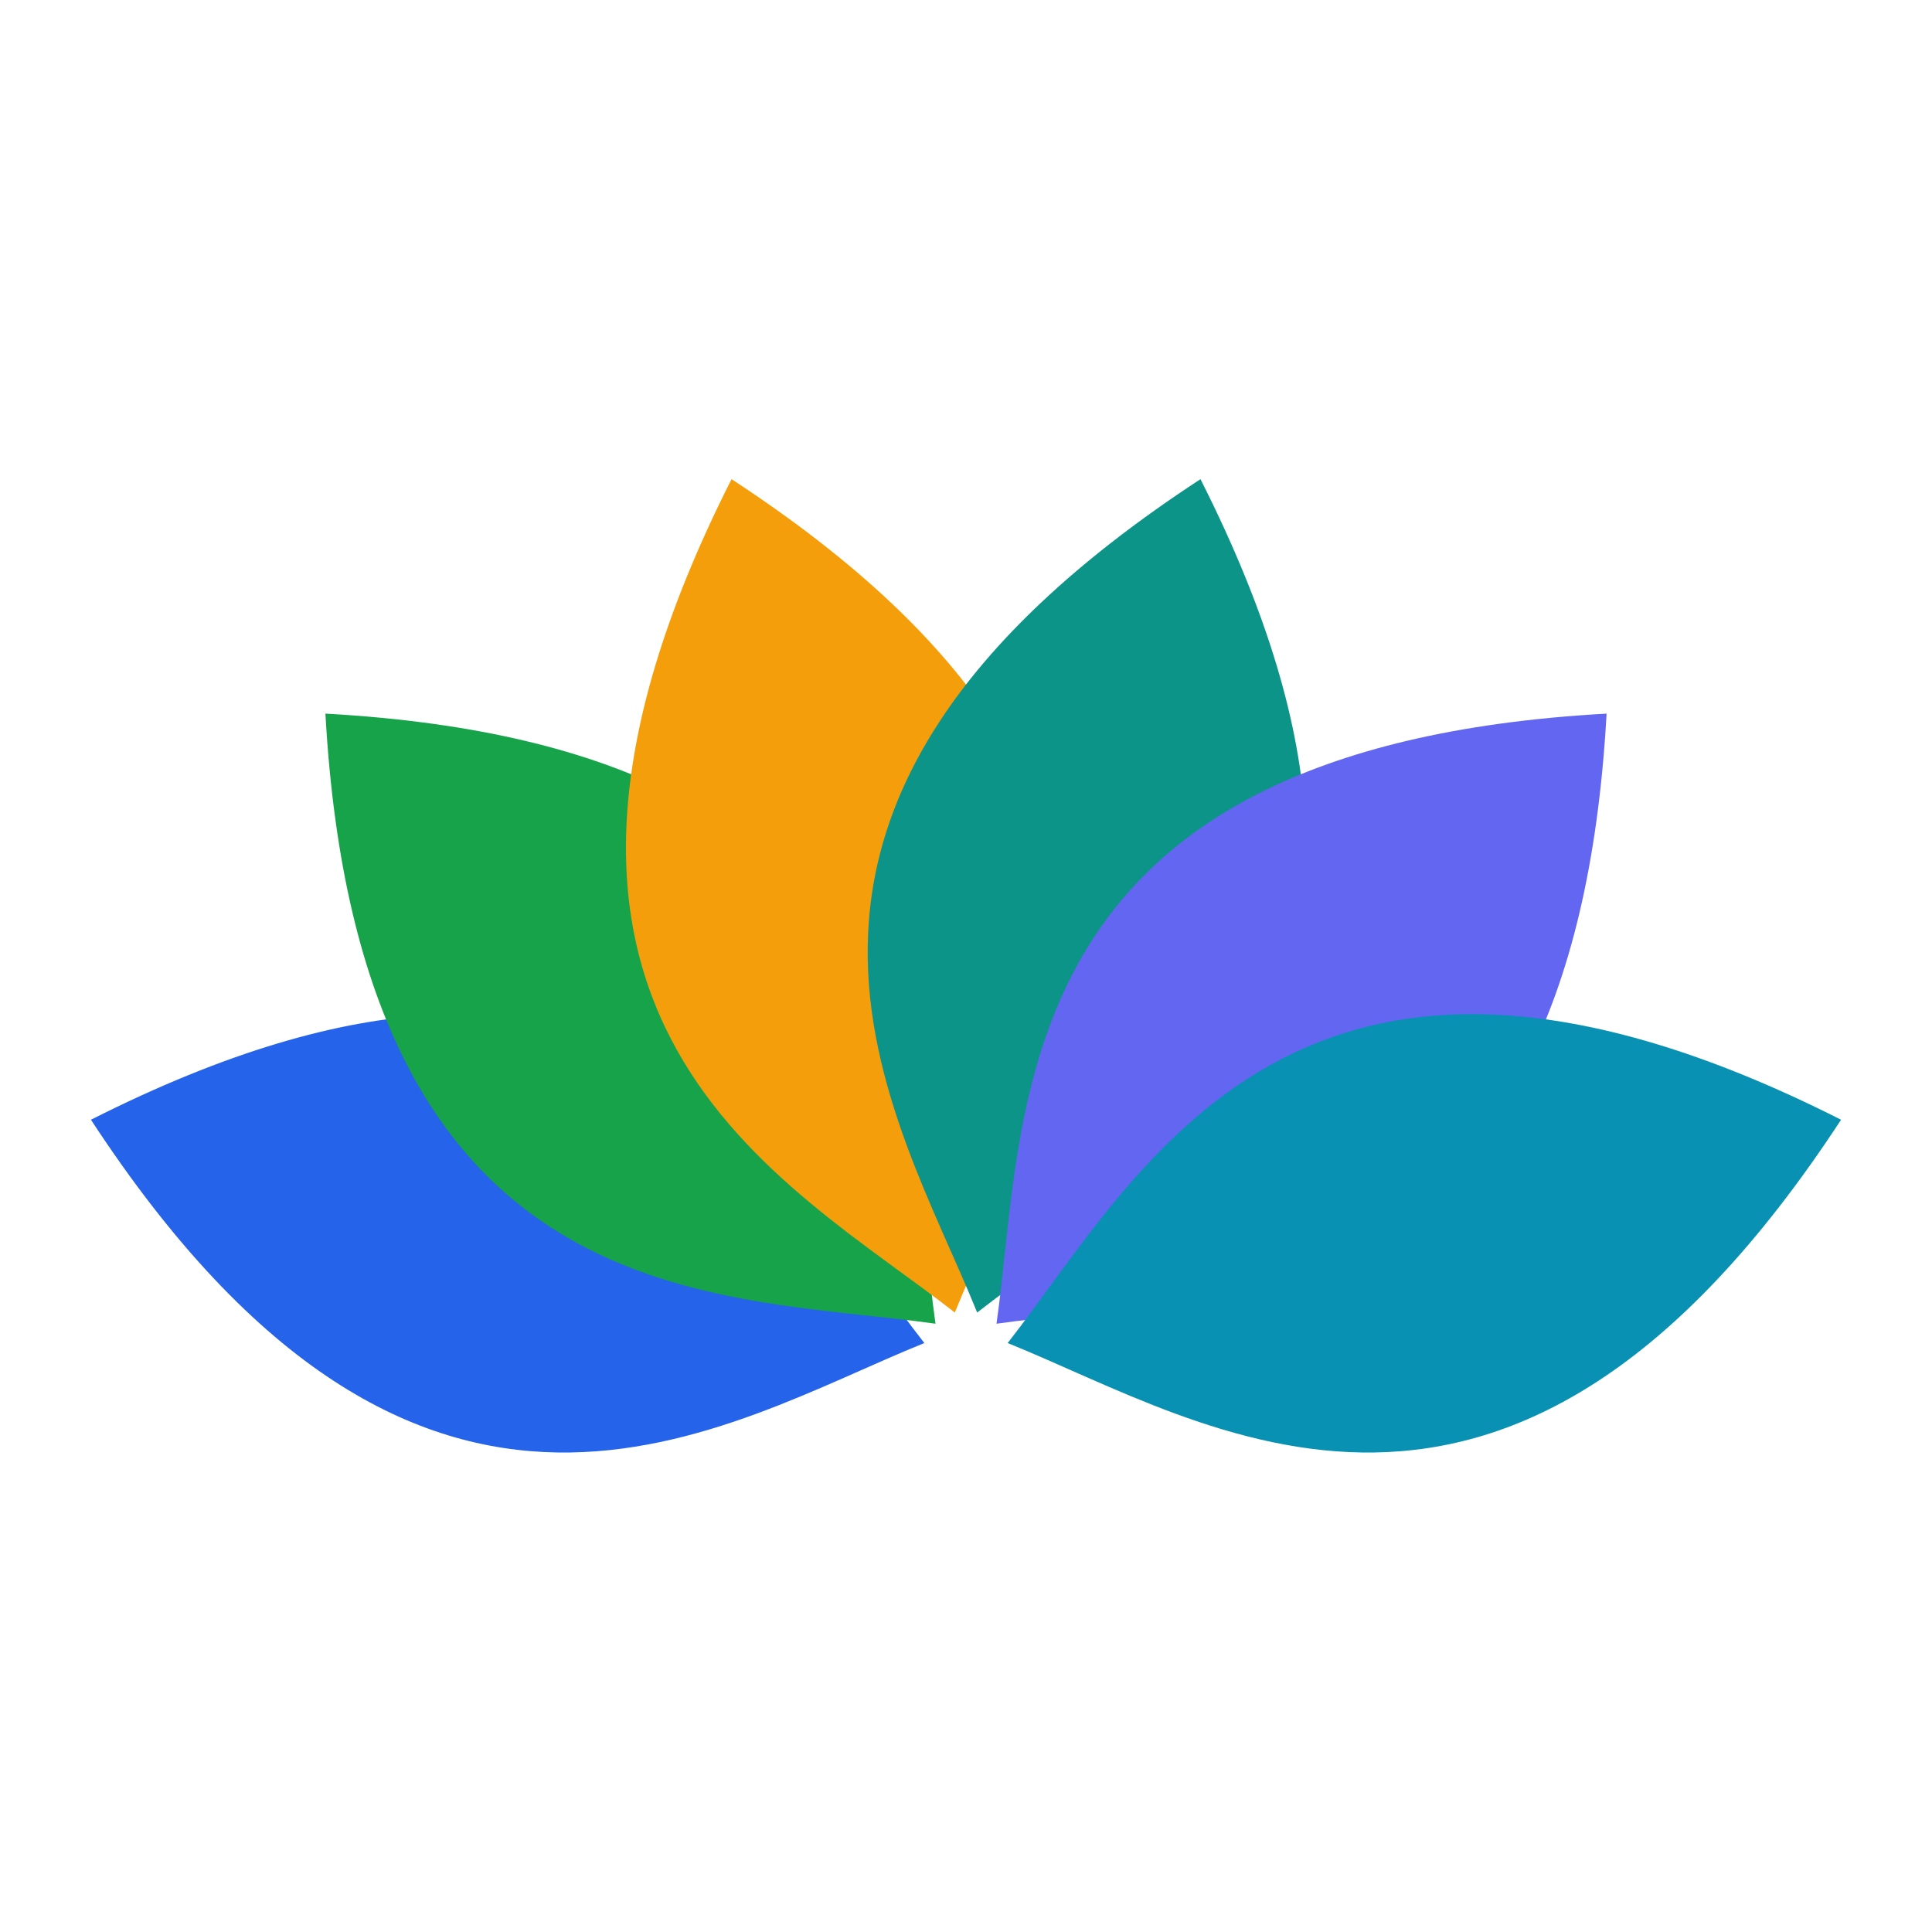
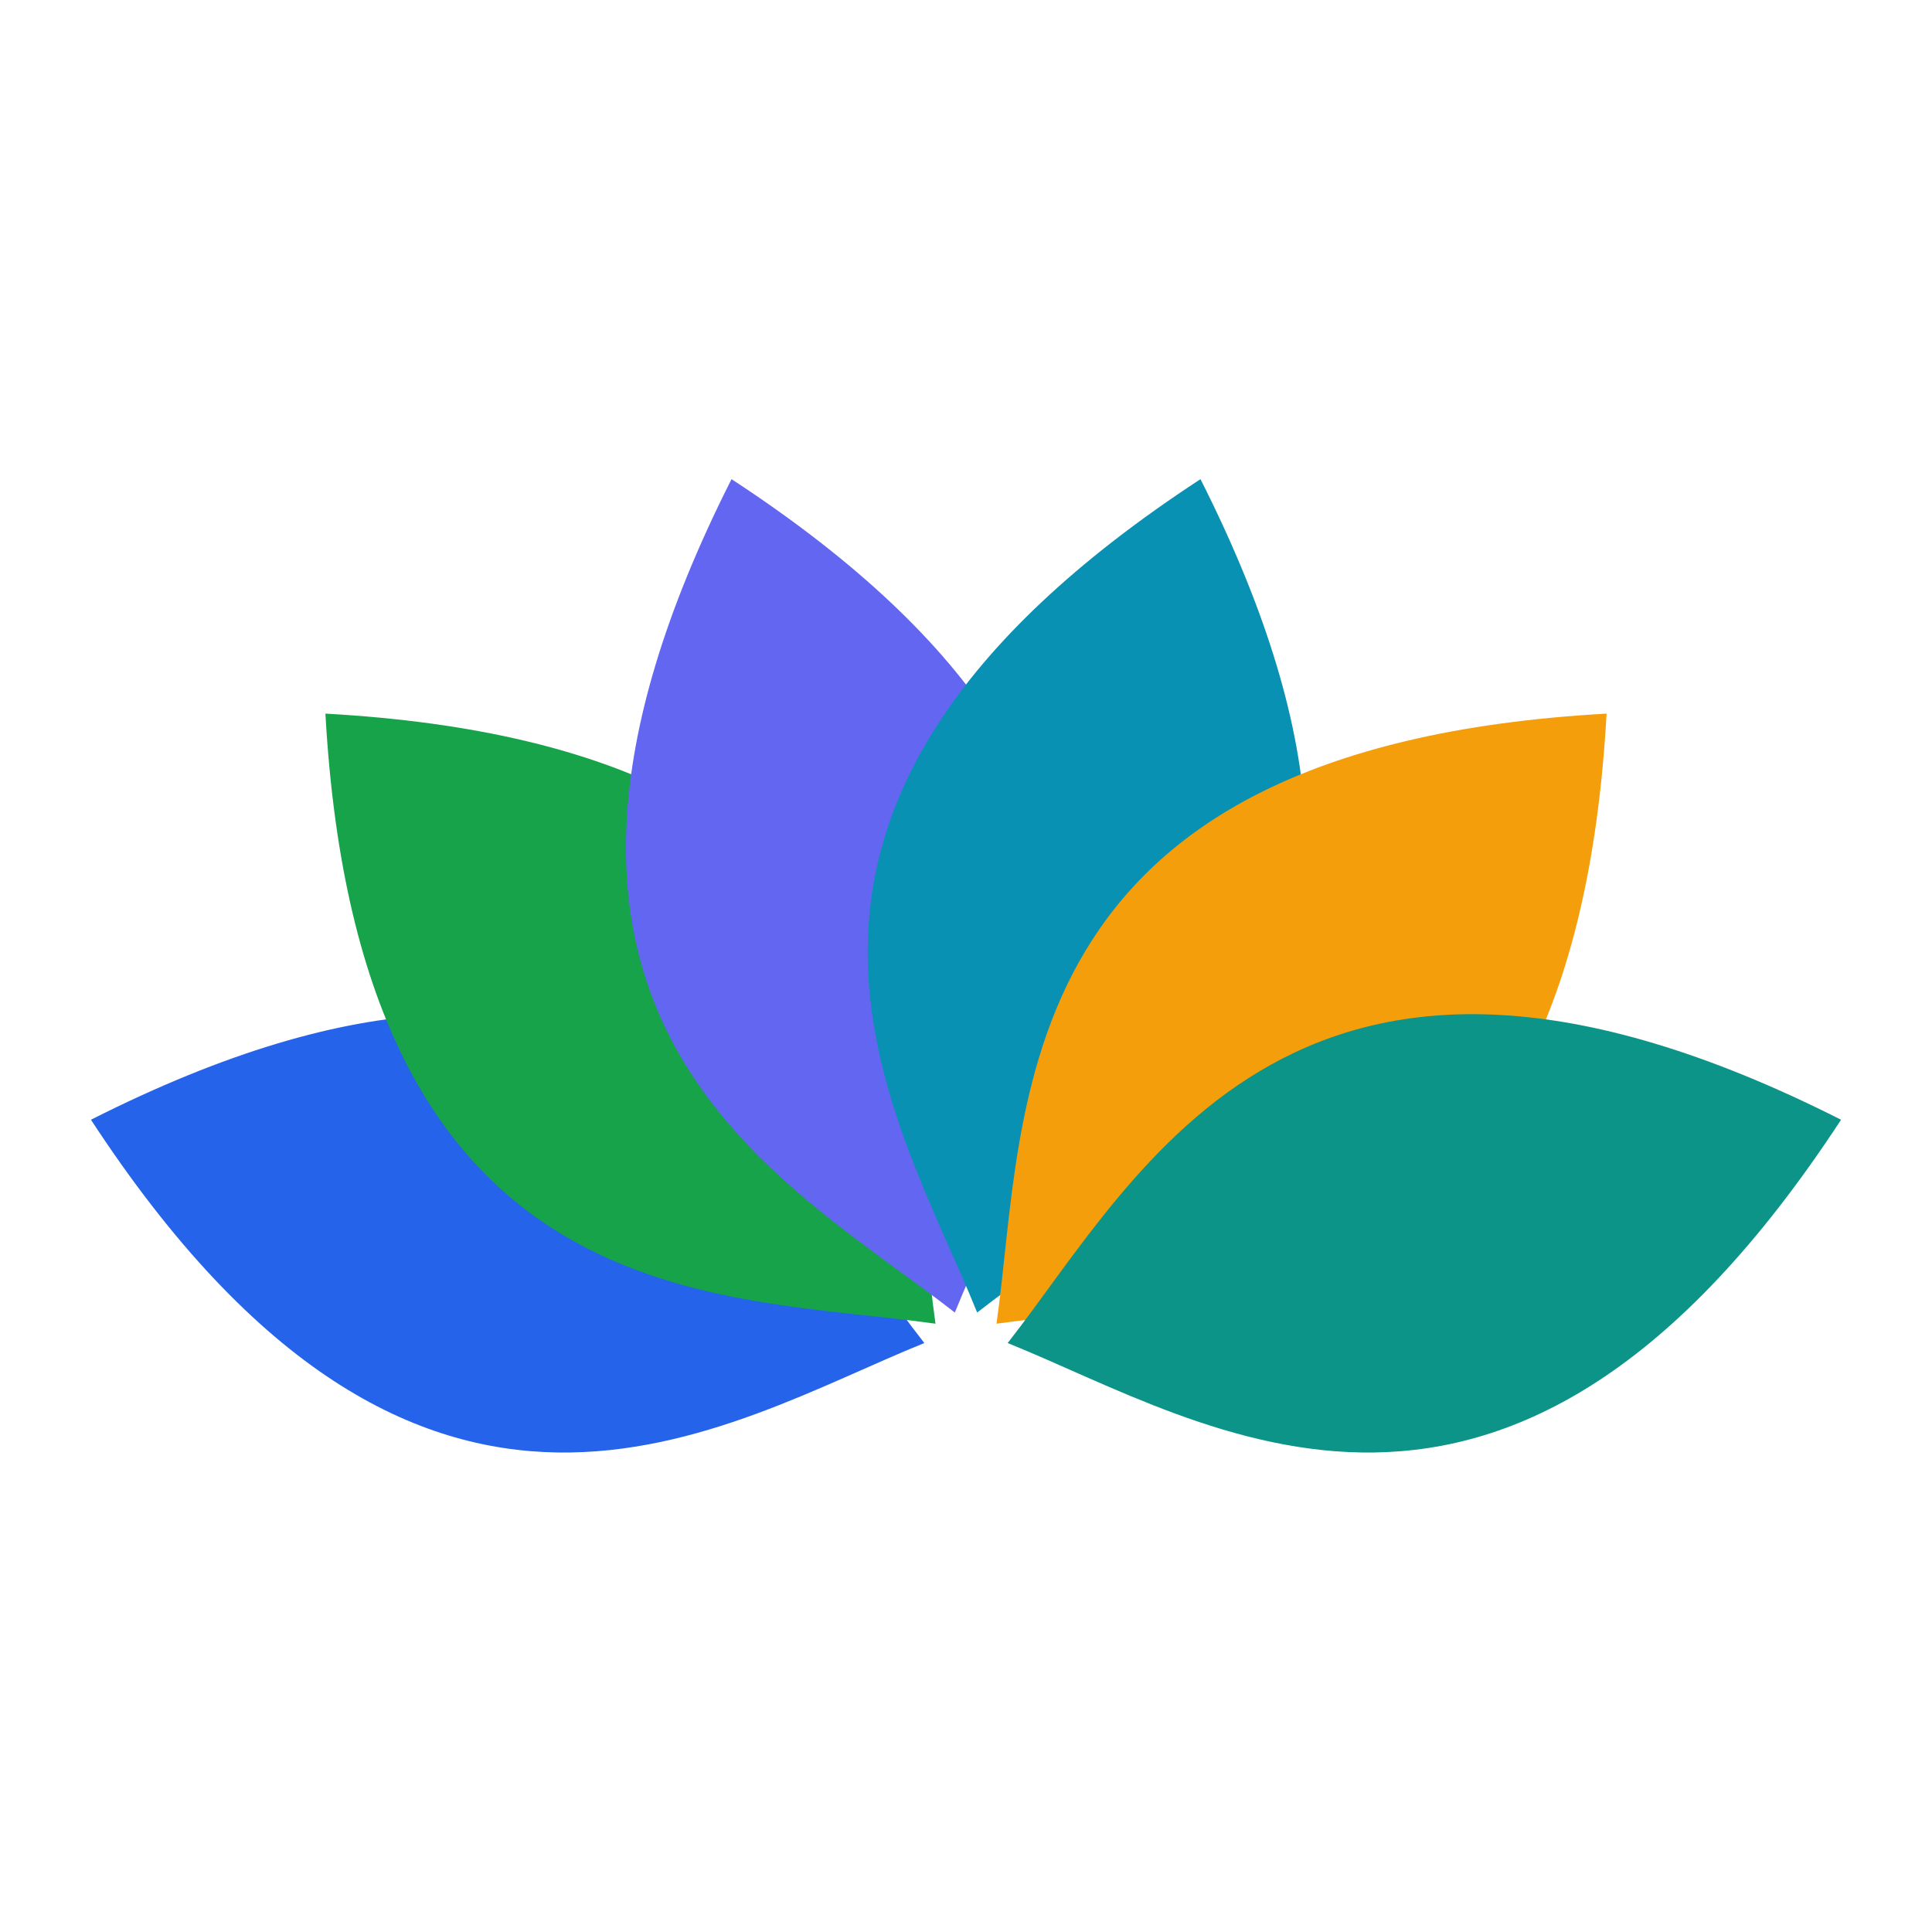
<svg xmlns="http://www.w3.org/2000/svg" viewBox="0 0 64 64">
  <path d="M 0 -1.429 C -4.30 -7.15, -13.43 -15.00, 0.00 -30.01 C 13.43 -15.00, 4.30 -7.15, 0 -1.429 Z" fill="#2563eb" transform="translate(32 44.86) rotate(-75)" />
  <path d="M 0 -1.429 C -4.30 -7.15, -13.43 -15.00, 0.00 -30.01 C 13.43 -15.00, 4.30 -7.15, 0 -1.429 Z" fill="#16a34a" transform="translate(32 44.86) rotate(-45)" />
-   <path d="M 0 -1.429 C -4.30 -7.15, -13.43 -15.00, 0.00 -30.01 C 13.43 -15.00, 4.30 -7.15, 0 -1.429 Z" fill="#f59e0b" transform="translate(32 44.86) rotate(-15)" />
-   <path d="M 0 -1.429 C -4.30 -7.15, -13.43 -15.00, 0.00 -30.01 C 13.43 -15.00, 4.30 -7.15, 0 -1.429 Z" fill="#0d9488" transform="translate(32 44.86) rotate(15)" />
-   <path d="M 0 -1.429 C -4.30 -7.15, -13.43 -15.00, 0.00 -30.01 C 13.43 -15.00, 4.30 -7.15, 0 -1.429 Z" fill="#6366f1" transform="translate(32 44.86) rotate(45)" />
-   <path d="M 0 -1.429 C -4.30 -7.15, -13.43 -15.00, 0.00 -30.01 C 13.43 -15.00, 4.30 -7.15, 0 -1.429 Z" fill="#0891b2" transform="translate(32 44.86) rotate(75)" />
+   <path d="M 0 -1.429 C -4.30 -7.15, -13.43 -15.00, 0.00 -30.01 C 13.43 -15.00, 4.30 -7.15, 0 -1.429 Z" fill="#6366f1" transform="translate(32 44.86) rotate(-15)" />
+   <path d="M 0 -1.429 C -4.30 -7.15, -13.43 -15.00, 0.00 -30.01 C 13.43 -15.00, 4.30 -7.15, 0 -1.429 Z" fill="#0891b2" transform="translate(32 44.86) rotate(15)" />
+   <path d="M 0 -1.429 C -4.30 -7.15, -13.43 -15.00, 0.00 -30.01 C 13.43 -15.00, 4.30 -7.15, 0 -1.429 Z" fill="#f59e0b" transform="translate(32 44.86) rotate(45)" />
+   <path d="M 0 -1.429 C -4.30 -7.15, -13.43 -15.00, 0.00 -30.01 C 13.43 -15.00, 4.30 -7.15, 0 -1.429 Z" fill="#0d9488" transform="translate(32 44.86) rotate(75)" />
</svg>
